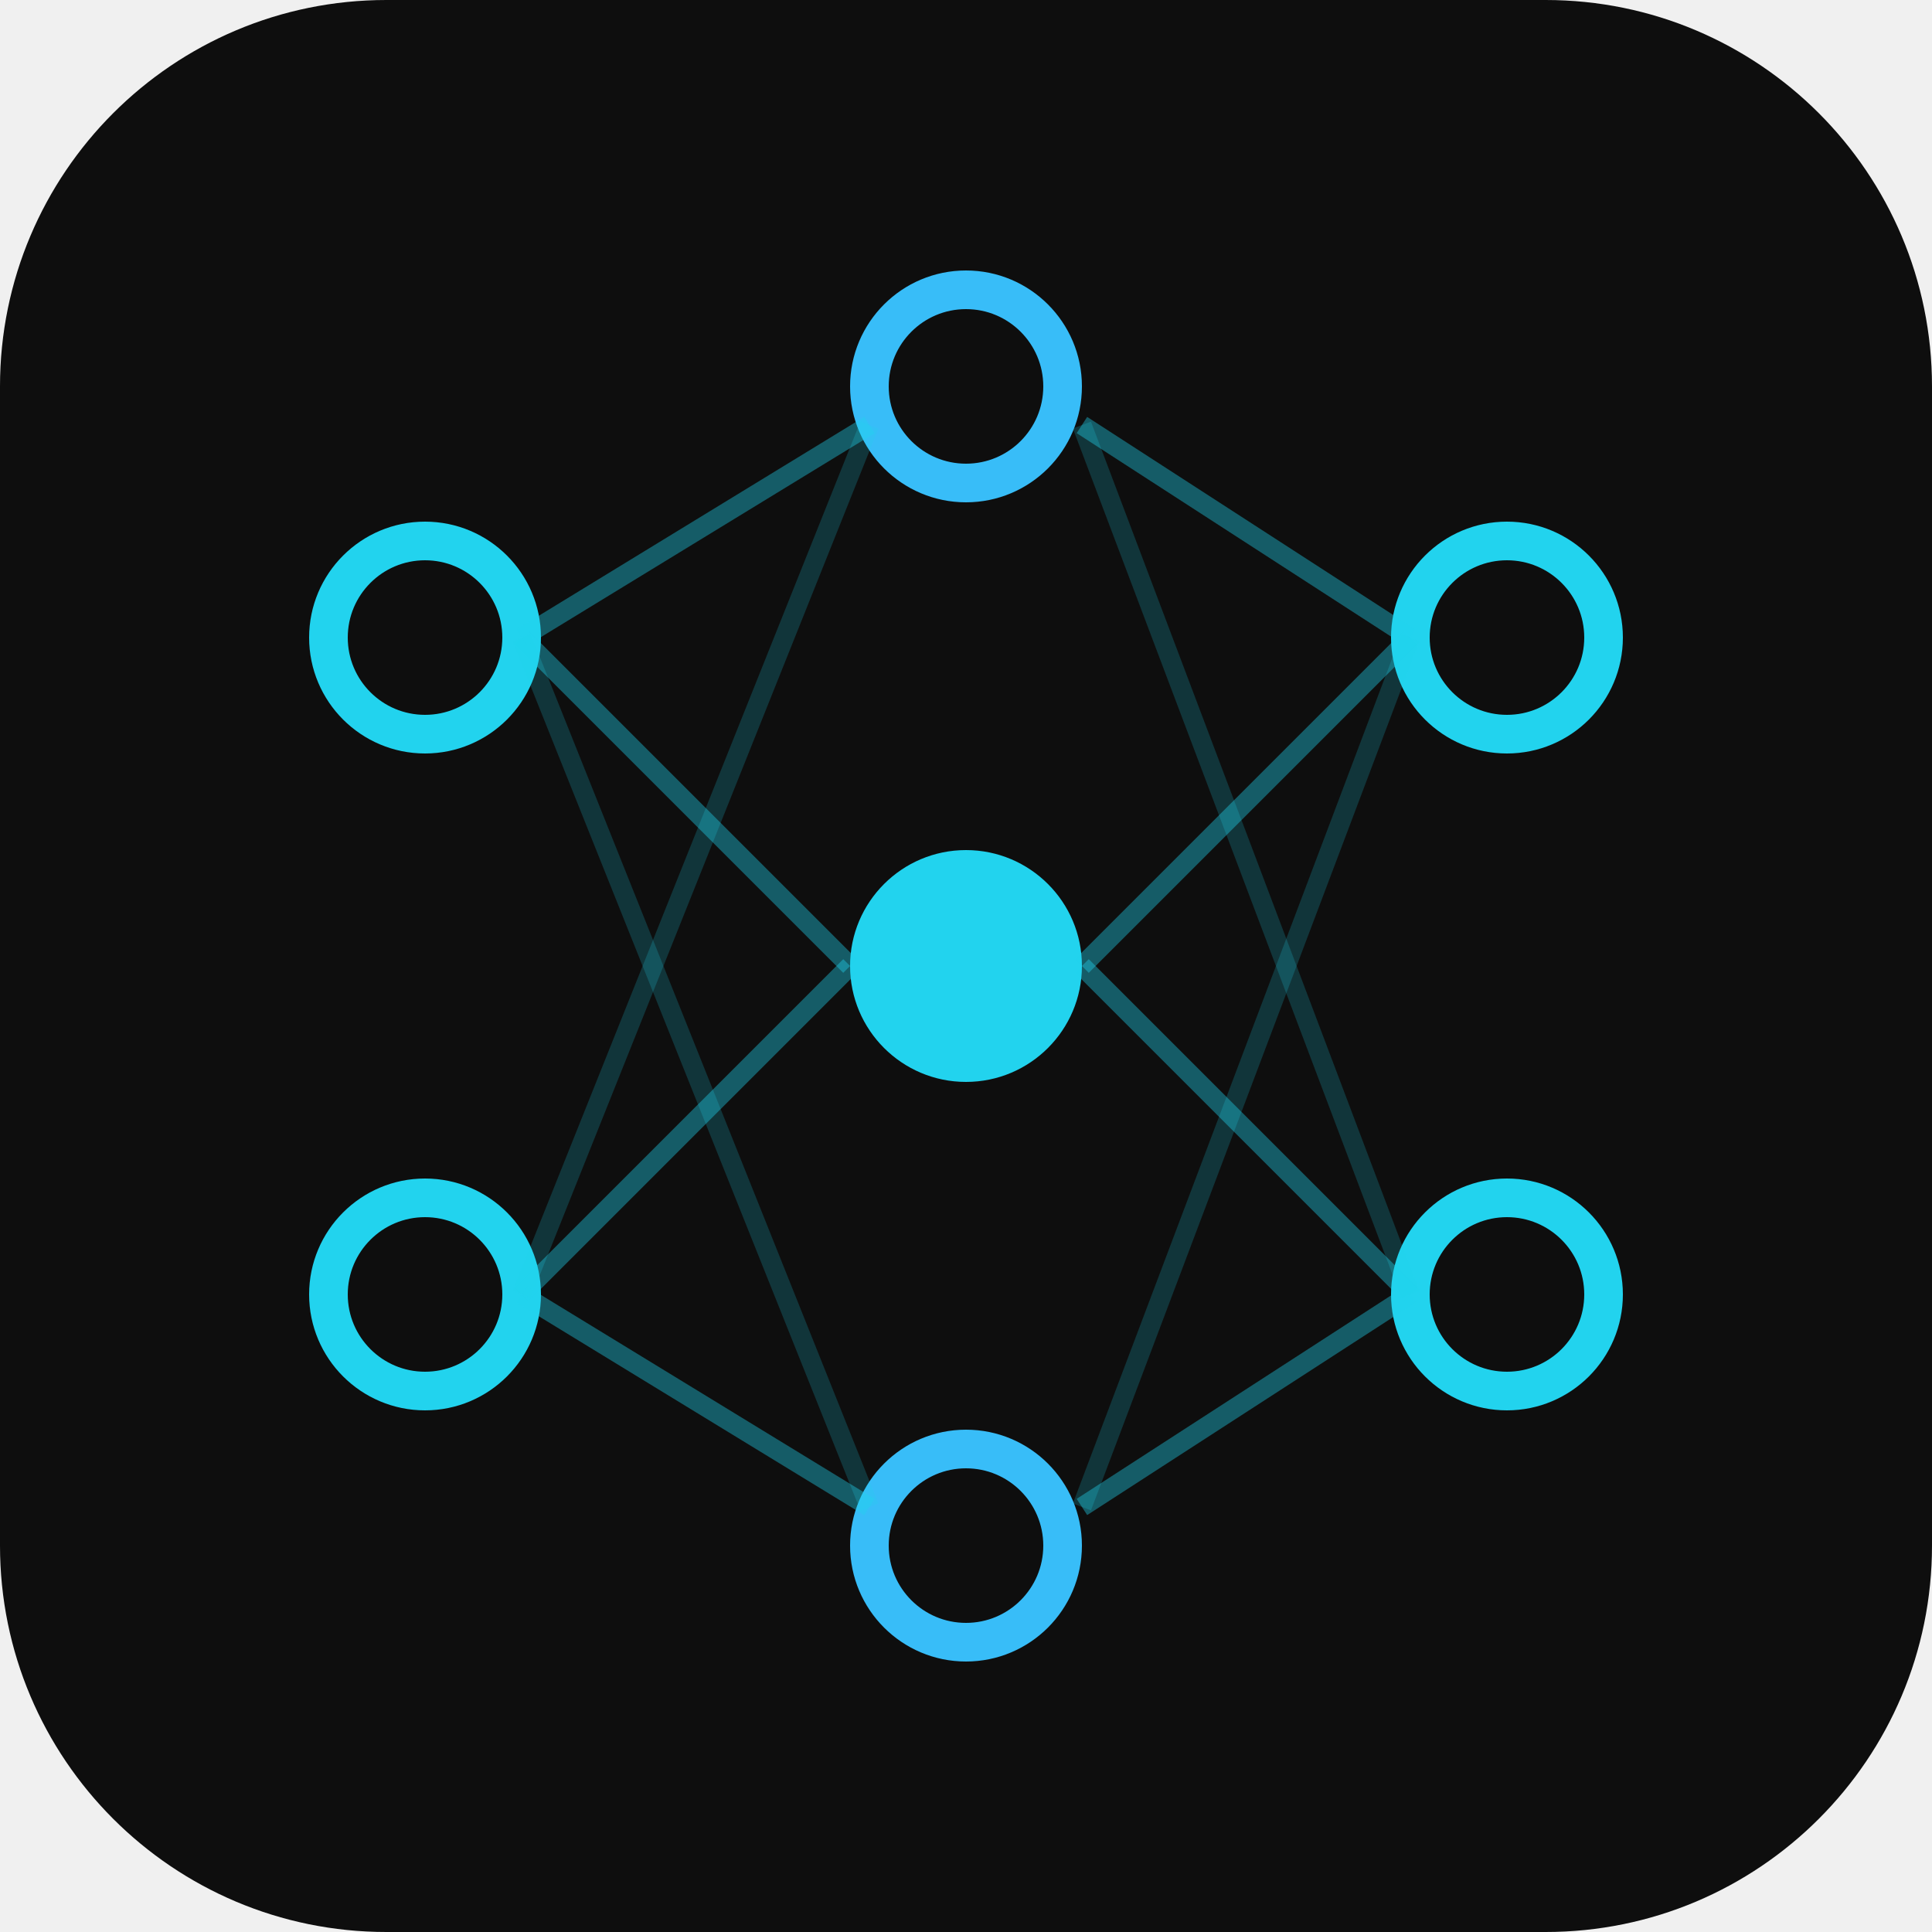
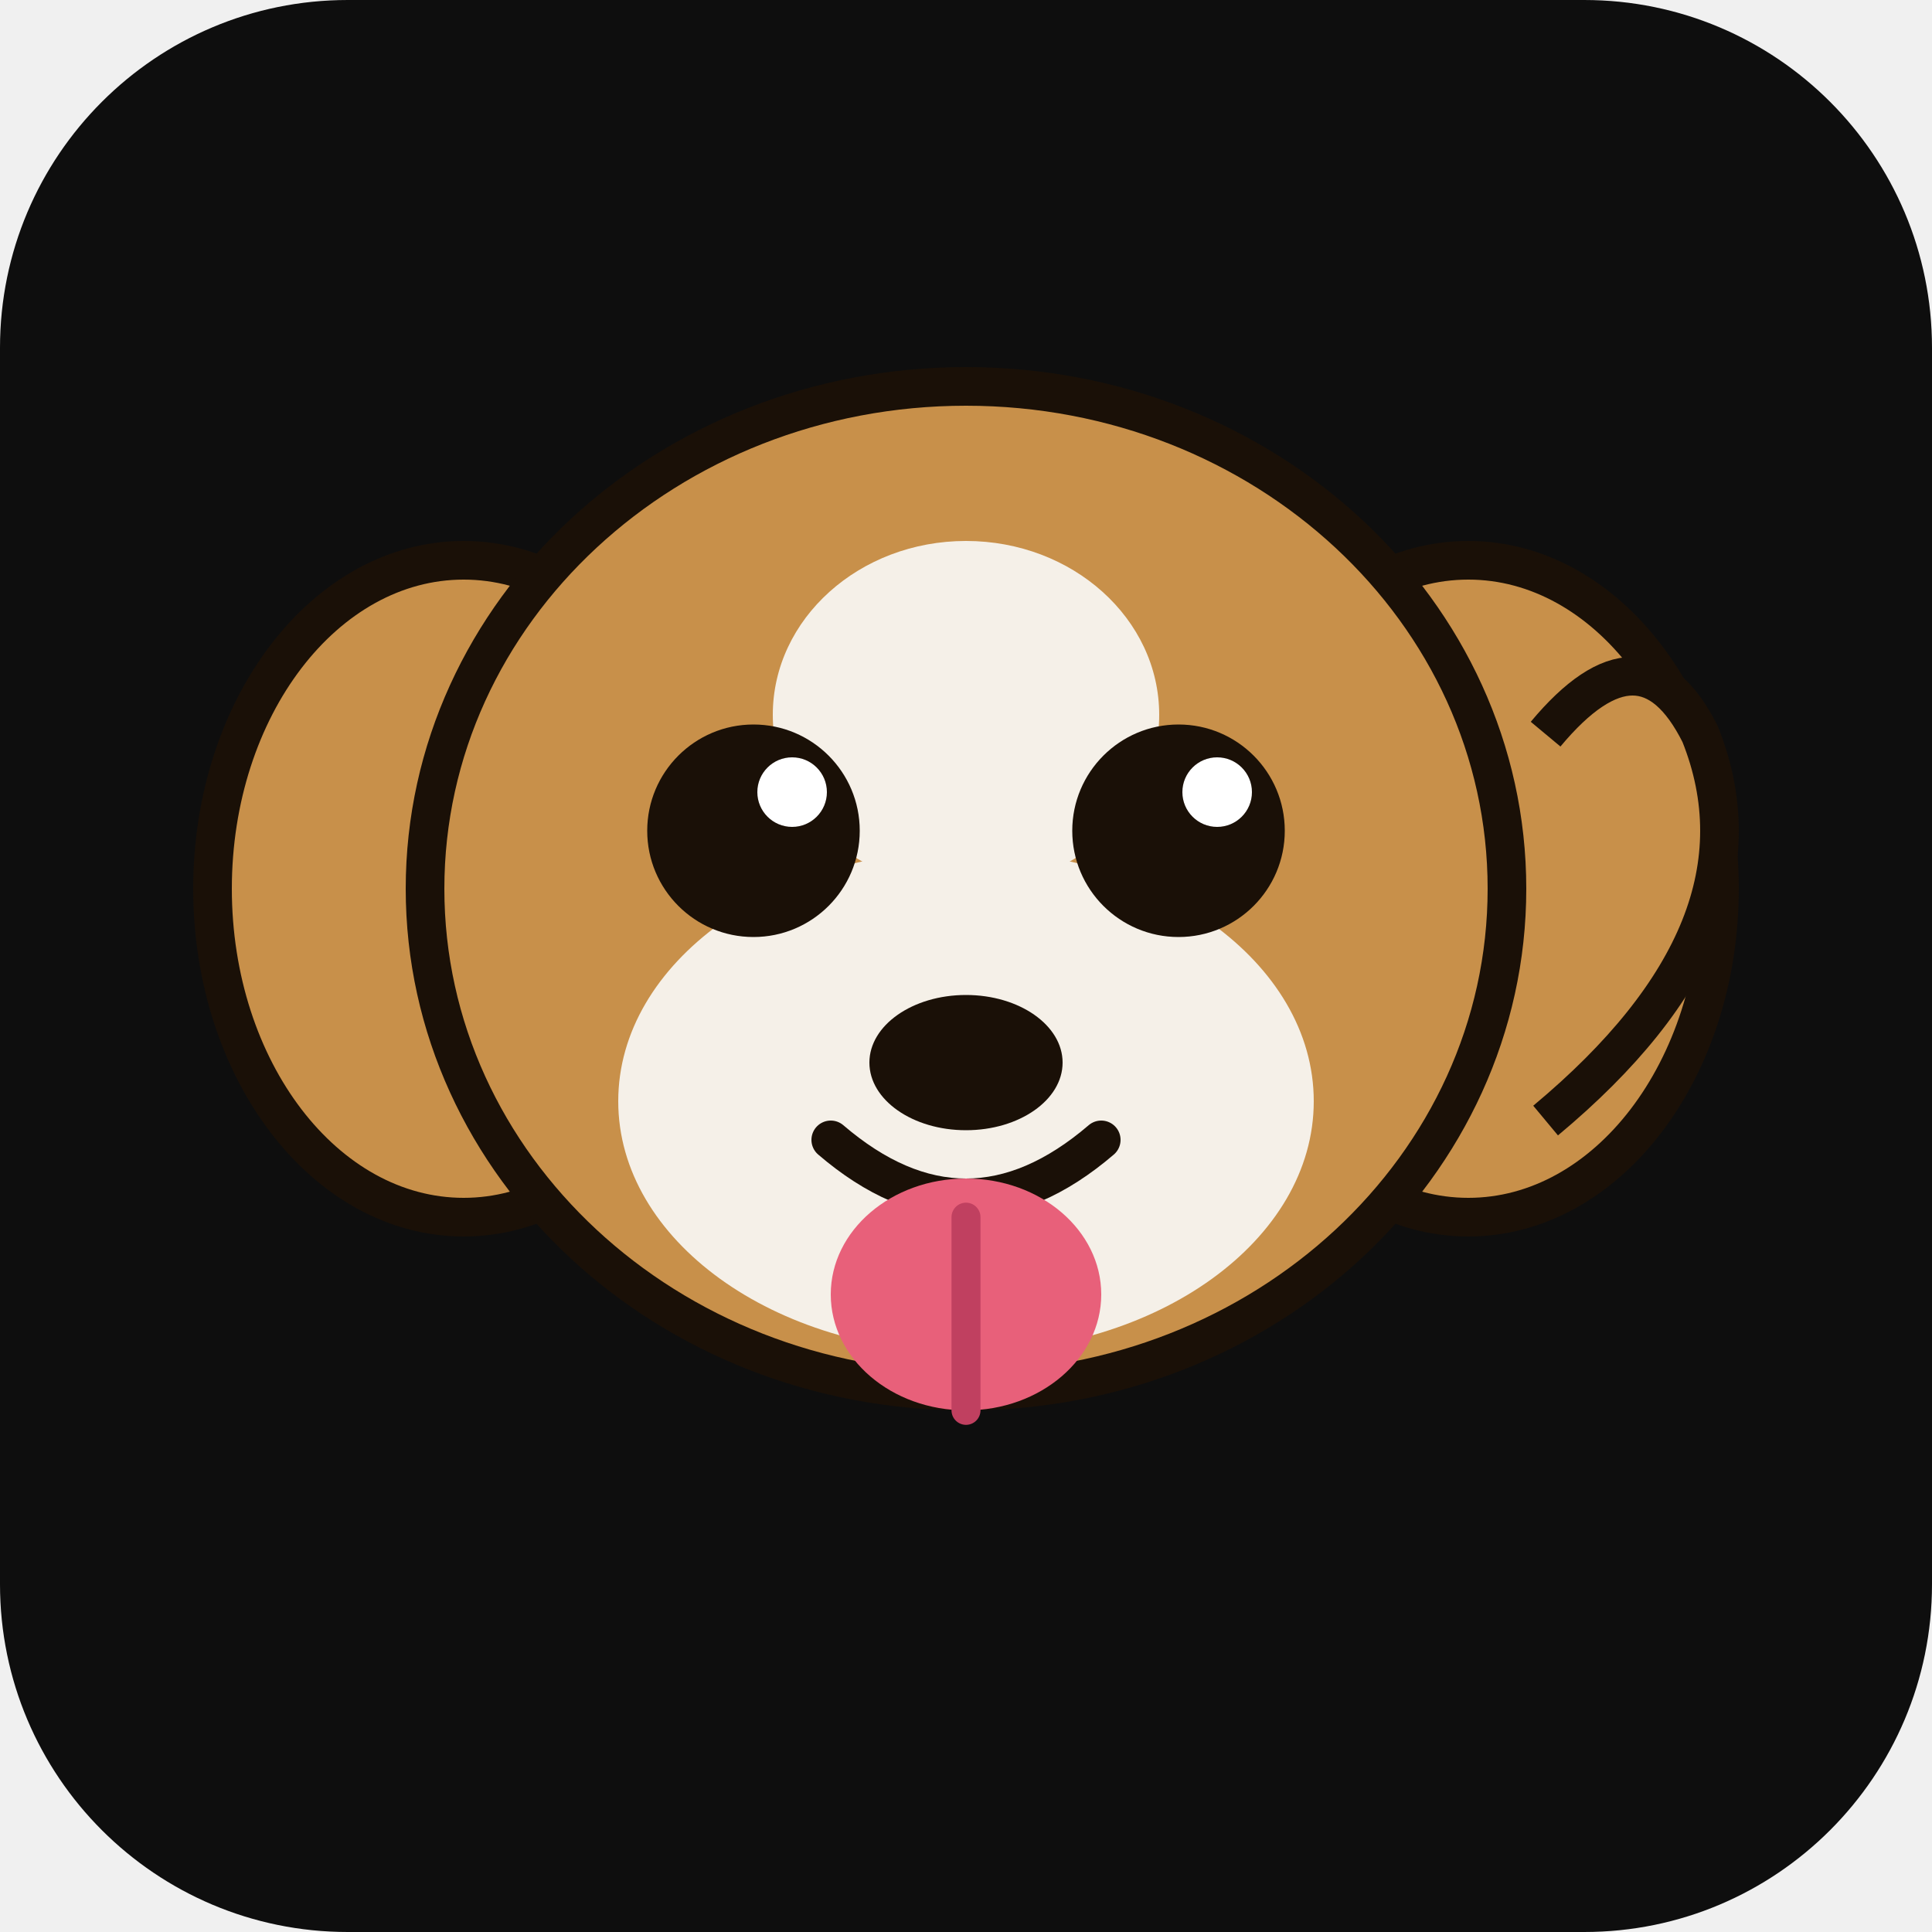
<svg xmlns="http://www.w3.org/2000/svg" viewBox="0 0 100 100">
-   <rect width="100" height="100" rx="20" fill="#0e0e0e" />
-   <circle cx="22" cy="33" r="5" fill="none" stroke="#22d3ee" stroke-width="2" />
-   <circle cx="22" cy="67" r="5" fill="none" stroke="#22d3ee" stroke-width="2" />
-   <circle cx="50" cy="20" r="5" fill="none" stroke="#38bdf8" stroke-width="2" />
-   <circle cx="50" cy="50" r="6" fill="#22d3ee" />
-   <circle cx="50" cy="80" r="5" fill="none" stroke="#38bdf8" stroke-width="2" />
-   <circle cx="78" cy="33" r="5" fill="none" stroke="#22d3ee" stroke-width="2" />
-   <circle cx="78" cy="67" r="5" fill="none" stroke="#22d3ee" stroke-width="2" />
-   <line x1="27" y1="33" x2="45" y2="22" stroke="#22d3ee" stroke-width="1" stroke-opacity="0.4" />
-   <line x1="27" y1="33" x2="44" y2="50" stroke="#22d3ee" stroke-width="1" stroke-opacity="0.4" />
-   <line x1="27" y1="33" x2="45" y2="78" stroke="#22d3ee" stroke-width="1" stroke-opacity="0.2" />
-   <line x1="27" y1="67" x2="45" y2="22" stroke="#22d3ee" stroke-width="1" stroke-opacity="0.2" />
-   <line x1="27" y1="67" x2="44" y2="50" stroke="#22d3ee" stroke-width="1" stroke-opacity="0.4" />
-   <line x1="27" y1="67" x2="45" y2="78" stroke="#22d3ee" stroke-width="1" stroke-opacity="0.4" />
-   <line x1="56" y1="22" x2="73" y2="33" stroke="#22d3ee" stroke-width="1" stroke-opacity="0.4" />
-   <line x1="56" y1="50" x2="73" y2="33" stroke="#22d3ee" stroke-width="1" stroke-opacity="0.4" />
-   <line x1="56" y1="50" x2="73" y2="67" stroke="#22d3ee" stroke-width="1" stroke-opacity="0.4" />
-   <line x1="56" y1="78" x2="73" y2="67" stroke="#22d3ee" stroke-width="1" stroke-opacity="0.4" />
-   <line x1="56" y1="22" x2="73" y2="67" stroke="#22d3ee" stroke-width="1" stroke-opacity="0.2" />
-   <line x1="56" y1="78" x2="73" y2="33" stroke="#22d3ee" stroke-width="1" stroke-opacity="0.2" />
+   <rect width="100" height="100" rx="18" fill="#0e0e0e" />
+   <ellipse cx="24" cy="46" rx="13" ry="17" fill="#c8904a" stroke="#1a1007" stroke-width="2" />
+   <ellipse cx="76" cy="46" rx="13" ry="17" fill="#c8904a" stroke="#1a1007" stroke-width="2" />
+   <ellipse cx="50" cy="46" rx="28" ry="26" fill="#c8904a" stroke="#1a1007" stroke-width="2" />
+   <ellipse cx="50" cy="57" rx="18" ry="13" fill="#f5f0e8" />
+   <ellipse cx="50" cy="37" rx="10" ry="9" fill="#f5f0e8" />
+   <circle cx="39" cy="43" r="5.5" fill="#1a1007" />
+   <circle cx="61" cy="43" r="5.5" fill="#1a1007" />
+   <circle cx="41" cy="41" r="1.8" fill="white" />
+   <circle cx="63" cy="41" r="1.8" fill="white" />
+   <ellipse cx="50" cy="55" rx="5" ry="3.5" fill="#1a1007" />
+   <path d="M43 59 Q50 65 57 59" stroke="#1a1007" stroke-width="2" fill="none" stroke-linecap="round" />
+   <ellipse cx="50" cy="67" rx="7" ry="6" fill="#e8607a" />
+   <line x1="50" y1="63" x2="50" y2="73" stroke="#c04060" stroke-width="1.5" stroke-linecap="round" />
+   <path d="M80 58 Q92 48 88 38 Q85 32 80 38" fill="#c8904a" stroke="#1a1007" stroke-width="2" stroke-linejoin="round" />
</svg>
